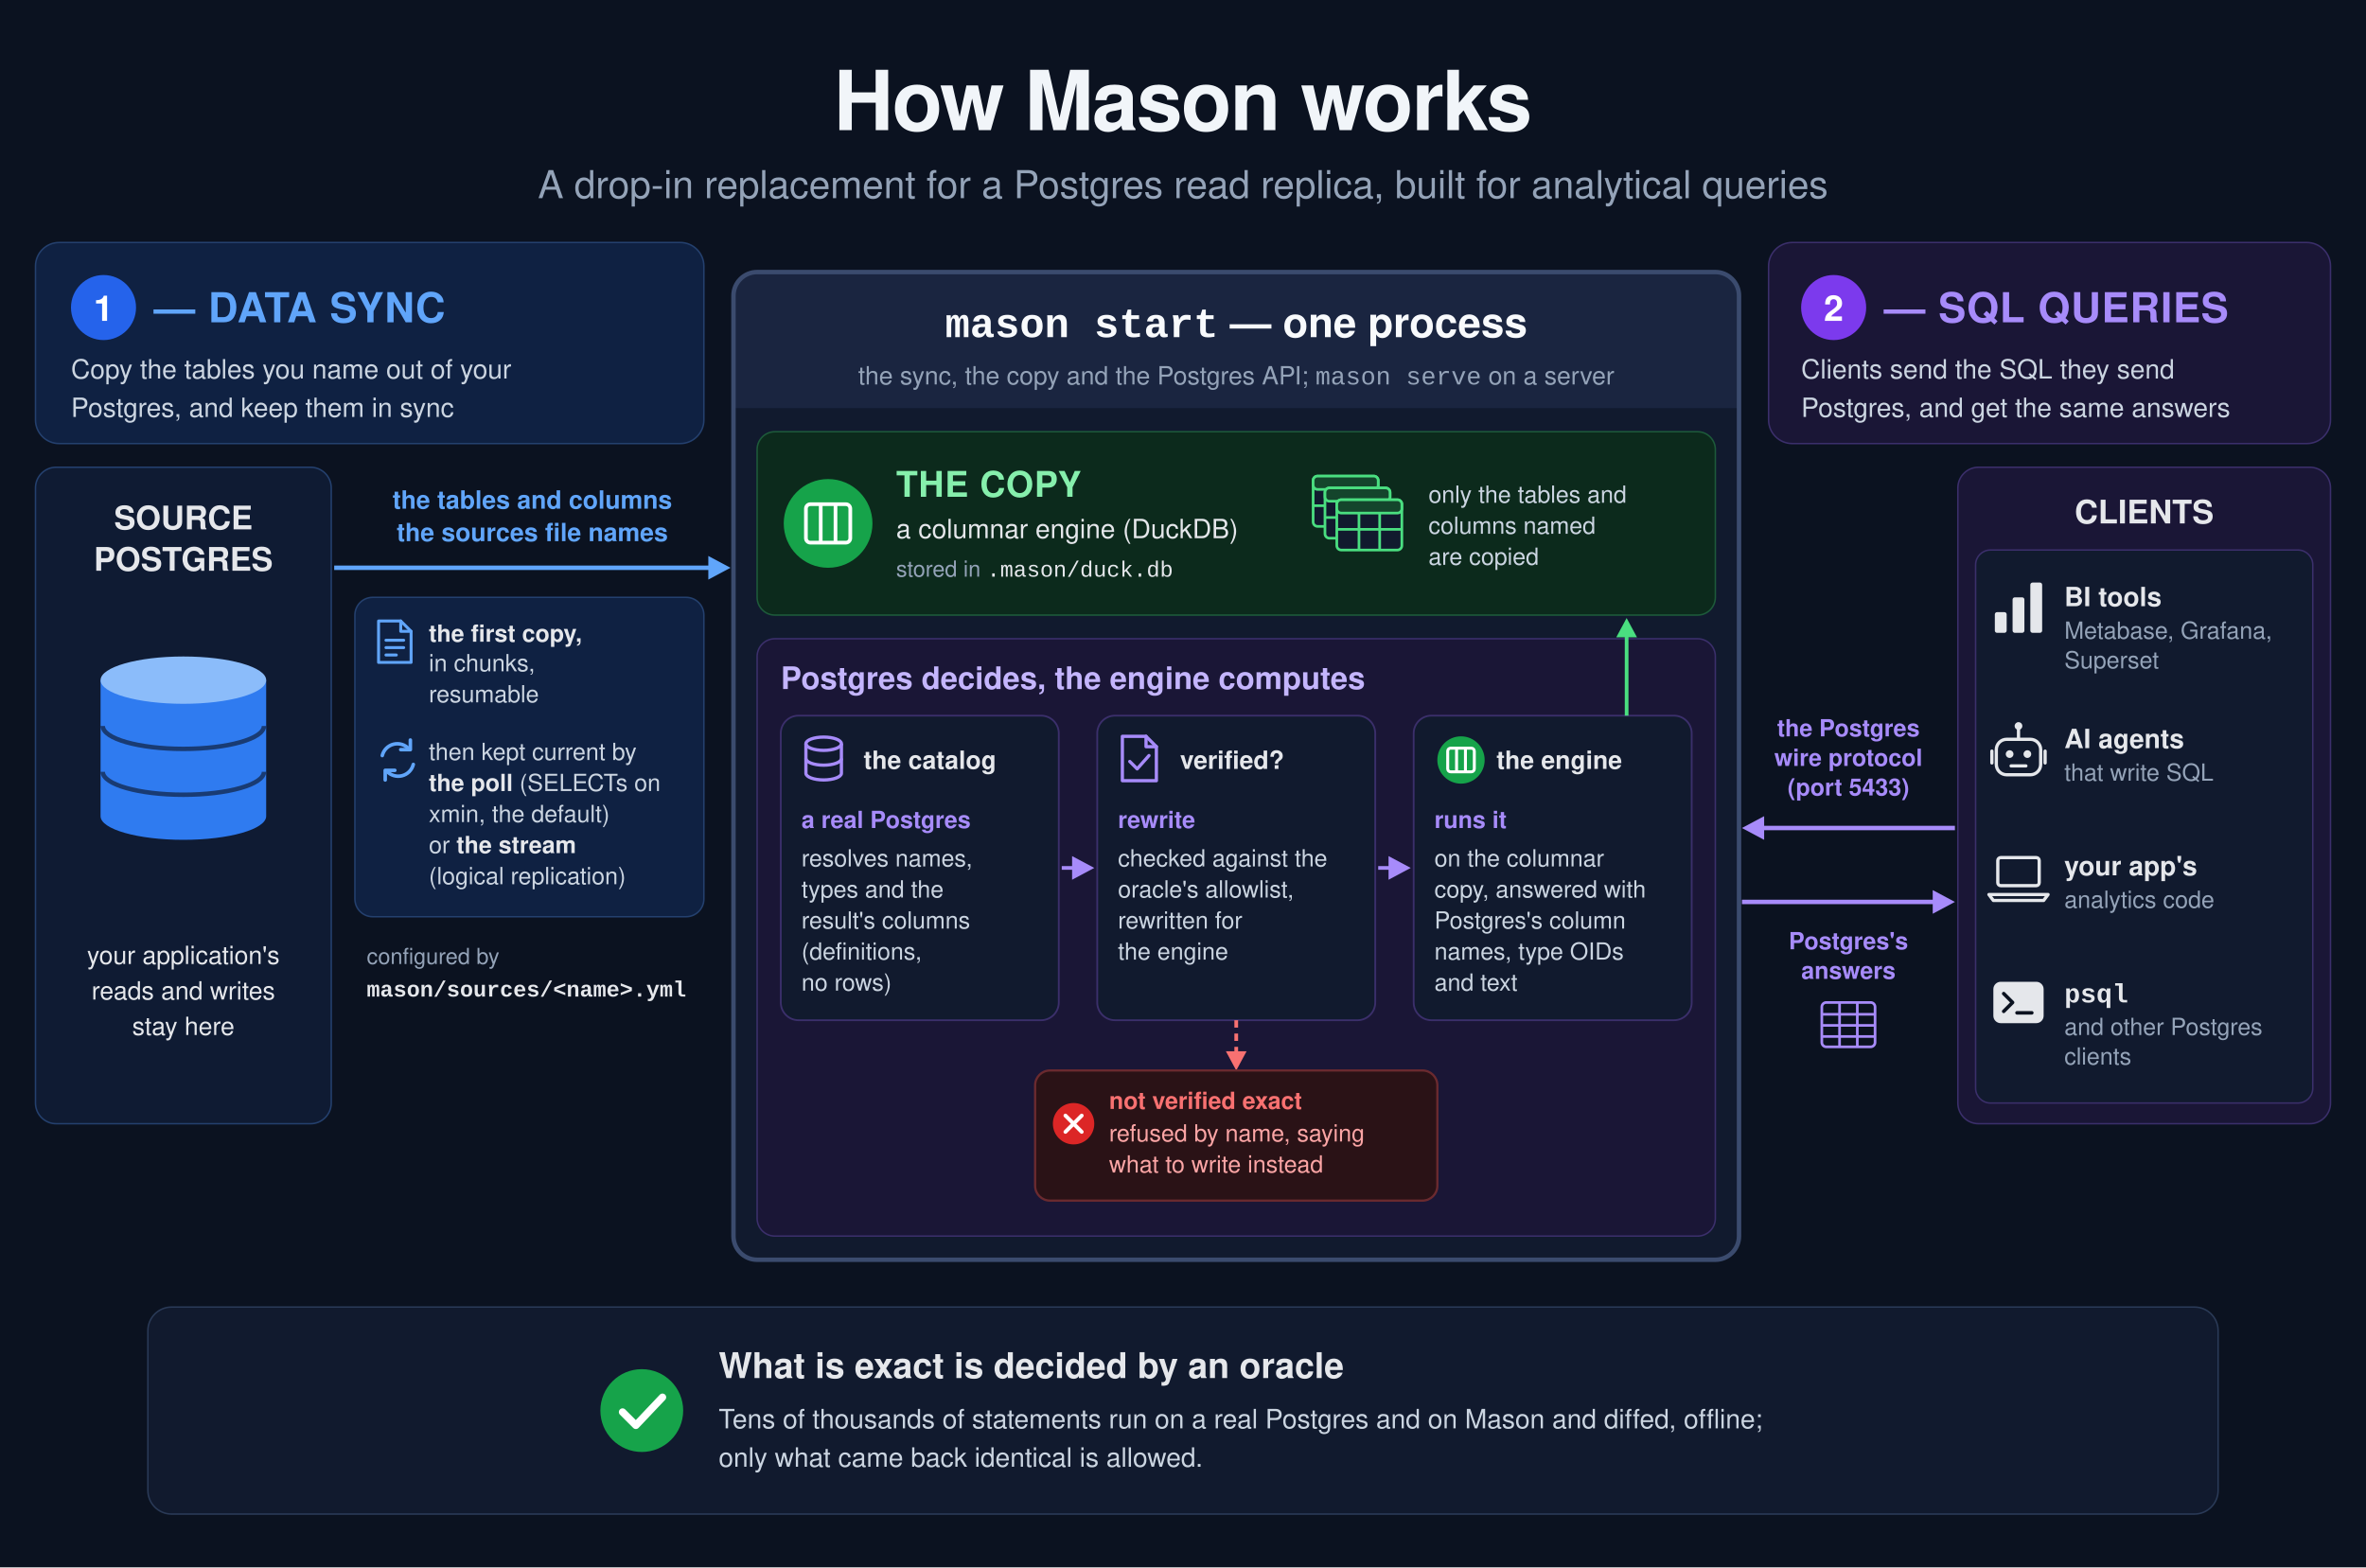
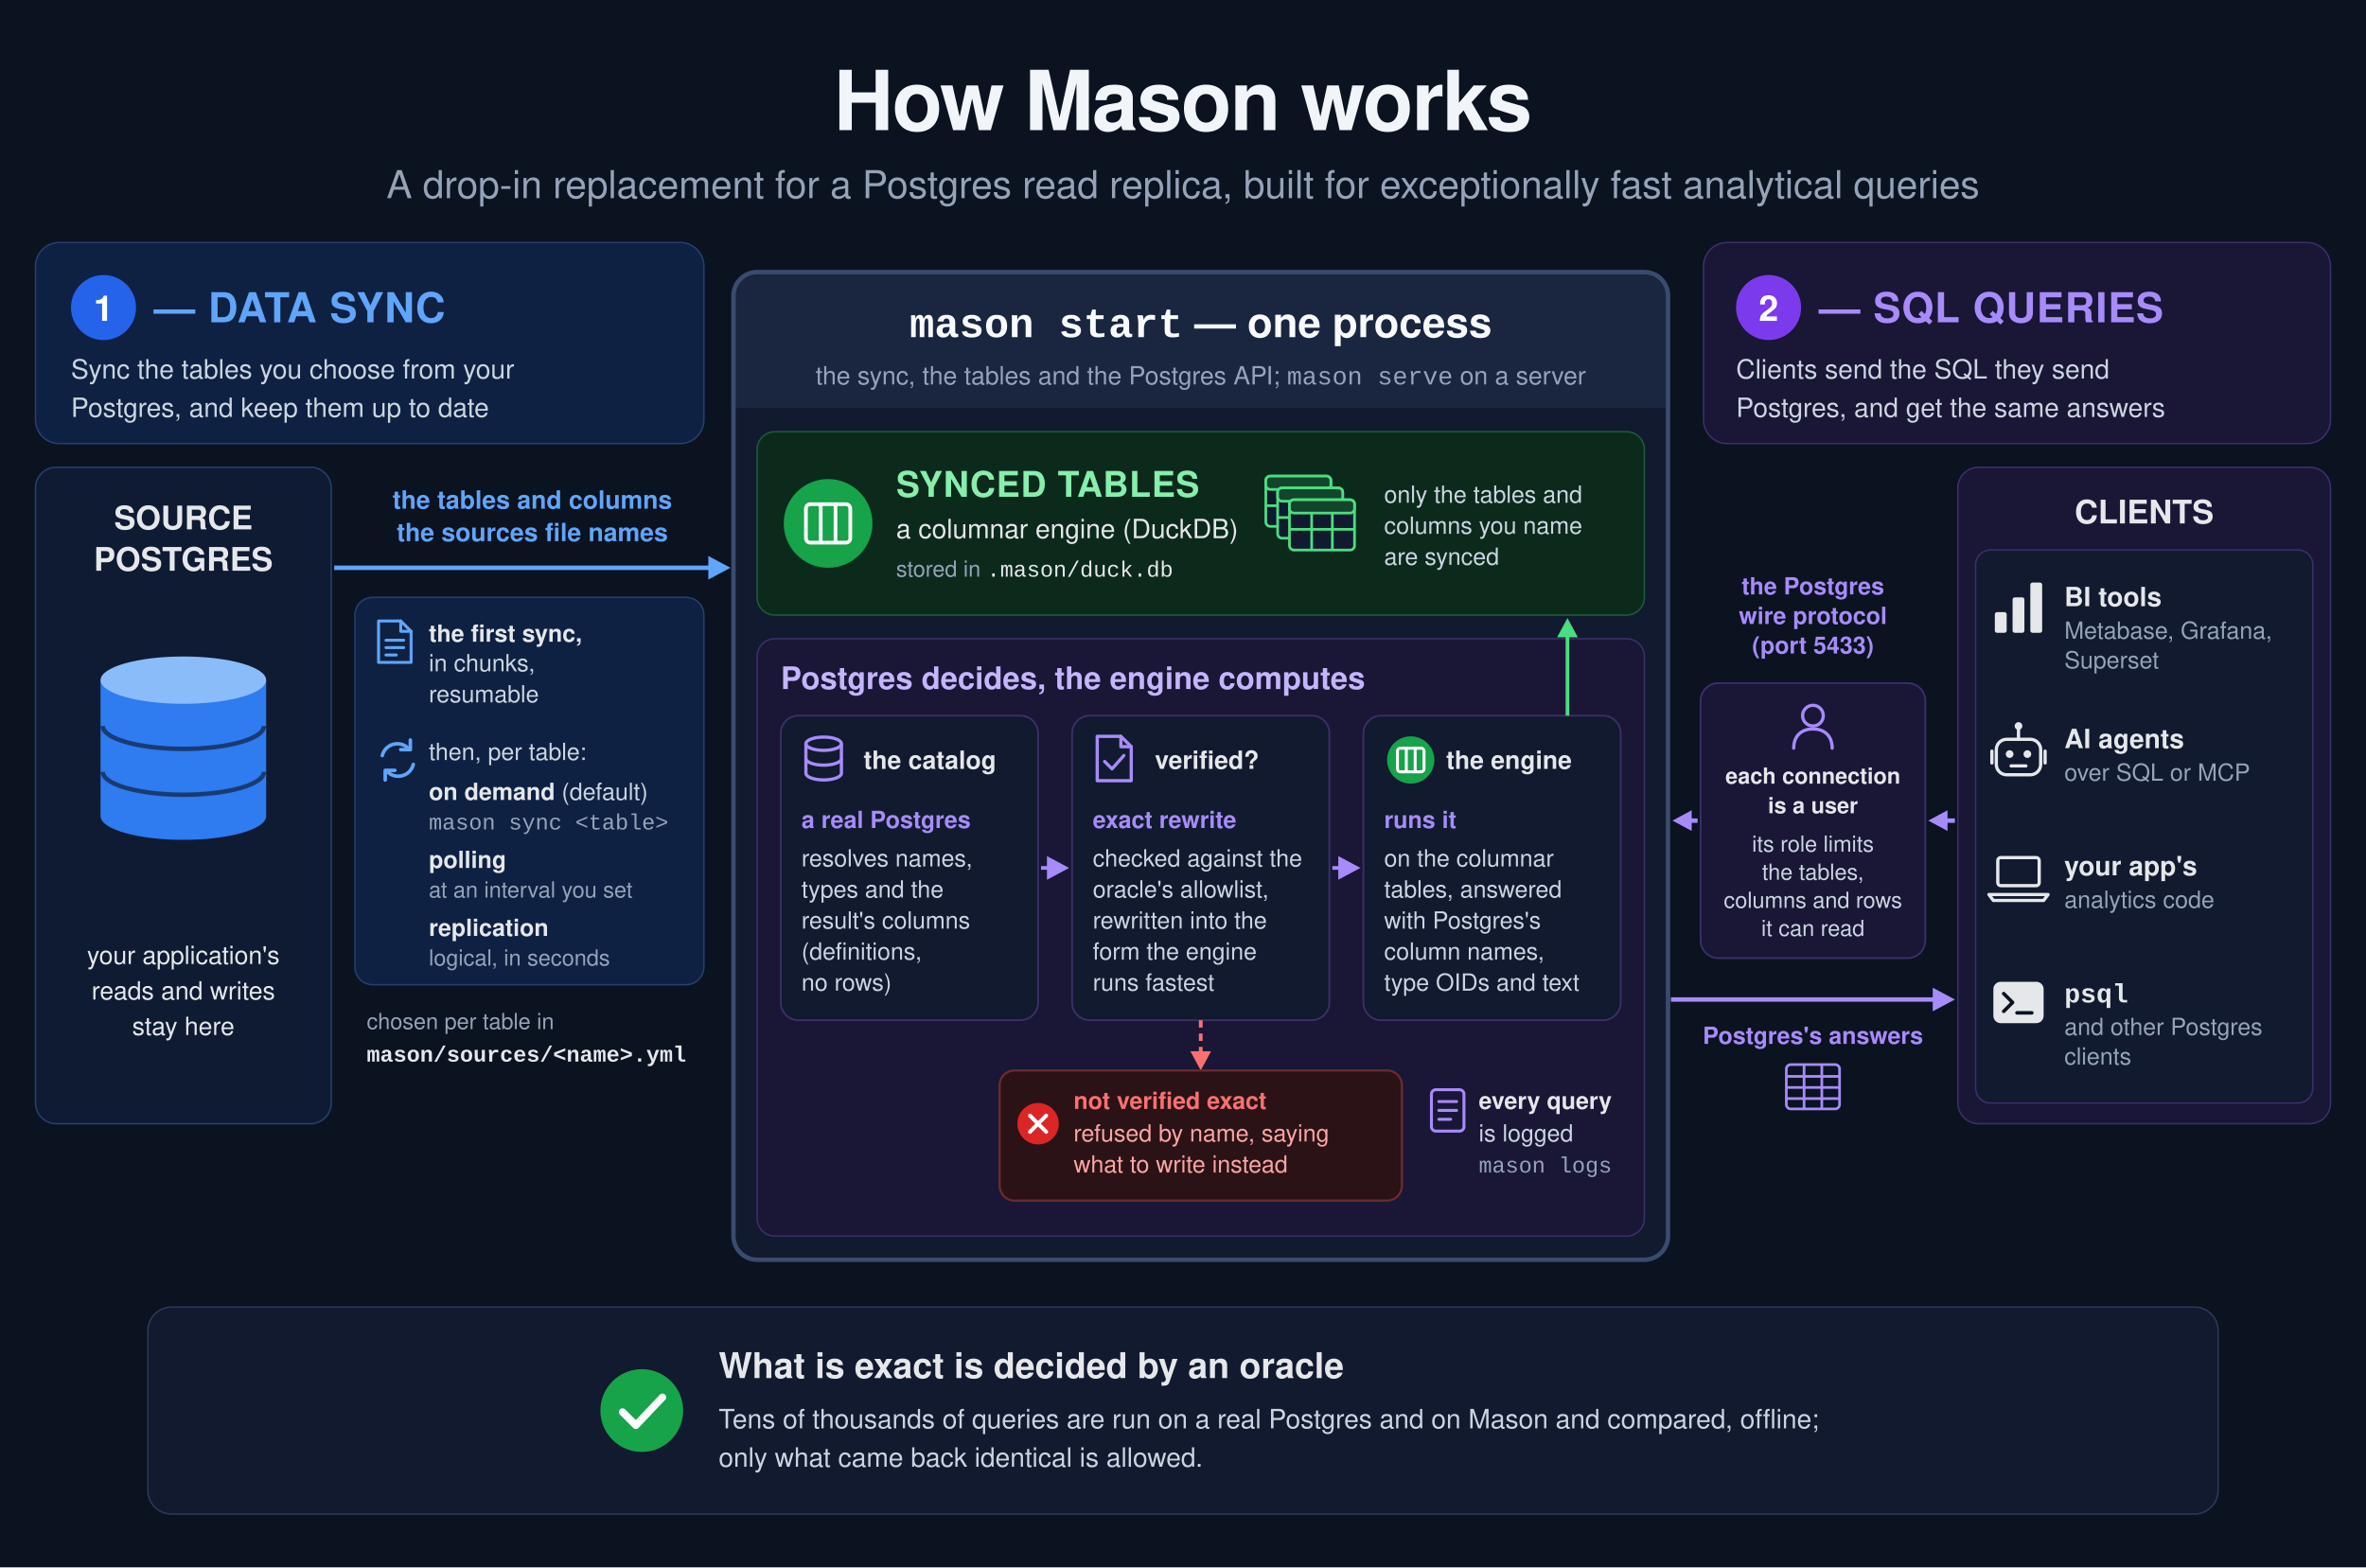
<svg xmlns="http://www.w3.org/2000/svg" version="1.1" width="1600" height="1060" viewBox="0 0 1600 1060" font-family="-apple-system, 'Segoe UI', Helvetica, Arial, sans-serif" role="img" aria-labelledby="title desc">
  <rect x="0" y="0" width="1600" height="1060" rx="0" fill="#0b1220" />
  <text x="800" y="88" font-size="56" fill="#f1f5f9" font-weight="800" text-anchor="middle" letter-spacing="-1">How Mason works</text>
-   <text x="800" y="134" font-size="26" fill="#94a3b8" text-anchor="middle">A drop-in replacement for a Postgres read replica, built for analytical queries</text>
+   <text x="800" y="134" font-size="26" fill="#94a3b8" text-anchor="middle">A drop-in replacement for a Postgres read replica, built for exceptionally fast analytical queries</text>
  <rect x="24" y="164" width="452" height="136" rx="16" fill="#0f2142" stroke="#24406e" stroke-width="1" />
  <circle cx="70" cy="208" r="22" fill="#2563eb" />
  <text x="70" y="217" font-size="24" fill="#ffffff" font-weight="700" text-anchor="middle">1</text>
  <text x="104" y="218" font-size="28" fill="#60a5fa" font-weight="800" letter-spacing="0.5">— DATA SYNC</text>
-   <text x="48" y="256" font-size="18" fill="#cbd5e1">Copy the tables you name out of your</text>
-   <text x="48" y="282" font-size="18" fill="#cbd5e1">Postgres, and keep them in sync</text>
+   <text x="48" y="256" font-size="18" fill="#cbd5e1">Sync the tables you choose from your</text>
+   <text x="48" y="282" font-size="18" fill="#cbd5e1">Postgres, and keep them up to date</text>
  <rect x="24" y="316" width="200" height="444" rx="14" fill="#0f1b33" stroke="#24406e" stroke-width="1" />
  <text x="124" y="358" font-size="22" fill="#e5e7eb" font-weight="800" text-anchor="middle">SOURCE</text>
  <text x="124" y="386" font-size="22" fill="#e5e7eb" font-weight="800" text-anchor="middle">POSTGRES</text>
  <path d="M68,460 V552 A56,16 0 0 0 180,552 V460 Z" fill="#2f7bf0" />
  <path d="M69.5,491 A54.5,15.5 0 0 0 178.5,491" fill="none" stroke="#0b1220" stroke-width="3" stroke-opacity="0.6" />
  <path d="M69.5,522 A54.5,15.5 0 0 0 178.5,522" fill="none" stroke="#0b1220" stroke-width="3" stroke-opacity="0.6" />
  <ellipse cx="124" cy="460" rx="56" ry="16" fill="#8bbcfa" />
  <text x="124" y="652" font-size="17" fill="#e5e7eb" text-anchor="middle">your application's</text>
  <text x="124" y="676" font-size="17" fill="#e5e7eb" text-anchor="middle">reads and writes</text>
  <text x="124" y="700" font-size="17" fill="#e5e7eb" text-anchor="middle">stay here</text>
  <text x="360" y="344" font-size="17" fill="#60a5fa" font-weight="700" text-anchor="middle">the tables and columns</text>
  <text x="360" y="366" font-size="17" fill="#60a5fa" font-weight="700" text-anchor="middle">the sources file names</text>
  <line x1="226" y1="384" x2="482" y2="384" stroke="#60a5fa" stroke-width="3" />
  <path d="M494,384 L479,376 L479,392 Z" fill="#60a5fa" />
-   <rect x="240" y="404" width="236" height="216" rx="12" fill="#0f2142" stroke="#24406e" stroke-width="1" />
+   <rect x="240" y="404" width="236" height="262" rx="12" fill="#0f2142" stroke="#24406e" stroke-width="1" />
  <g transform="translate(256,420)" fill="none" stroke="#60a5fa" stroke-width="2" stroke-linejoin="round" stroke-linecap="round">
    <path d="M0,0 H15 L22,7 V28 H0 Z" />
    <path d="M15,0 V7 H22" />
    <line x1="5" y1="13" x2="17" y2="13" />
    <line x1="5" y1="18" x2="17" y2="18" />
    <line x1="5" y1="23" x2="12" y2="23" />
  </g>
-   <text x="290" y="434" font-size="16" fill="#e5e7eb" font-weight="700">the first copy,</text>
+   <text x="290" y="434" font-size="16" fill="#e5e7eb" font-weight="700">the first sync,</text>
  <text x="290" y="454" font-size="16" fill="#cbd5e1">in chunks,</text>
  <text x="290" y="475" font-size="16" fill="#cbd5e1">resumable</text>
  <g transform="translate(255,500)" fill="none" stroke="#60a5fa" stroke-width="2.4" stroke-linecap="round" stroke-linejoin="round">
    <path d="M3.5,11 A10.5,10.5 0 0 1 21.5,6.5" />
    <path d="M22.5,0.5 V7 H16" />
    <path d="M24.5,17 A10.5,10.5 0 0 1 6.5,21.5" />
    <path d="M5.5,27.5 V21 H12" />
  </g>
-   <text x="290" y="514" font-size="16" fill="#cbd5e1">then kept current by</text>
-   <text x="290" y="535" font-size="16" fill="#cbd5e1">
-     <tspan font-weight="700" fill="#e5e7eb">the poll</tspan> (SELECTs on</text>
-   <text x="290" y="556" font-size="16" fill="#cbd5e1">xmin, the default)</text>
-   <text x="290" y="577" font-size="16" fill="#cbd5e1">or <tspan font-weight="700" fill="#e5e7eb">the stream</tspan>
-   </text>
-   <text x="290" y="598" font-size="16" fill="#cbd5e1">(logical replication)</text>
-   <text x="248" y="652" font-size="15" fill="#94a3b8">configured by</text>
-   <text x="248" y="674" font-size="15" fill="#e5e7eb" font-weight="600" font-family="ui-monospace, SFMono-Regular, Menlo, Consolas, 'Liberation Mono', monospace">mason/sources/&lt;name&gt;.yml</text>
-   <rect x="496" y="184" width="680" height="668" rx="16" fill="#111a2e" />
-   <path d="M496,276 V200 A16,16 0 0 1 512,184 H1160 A16,16 0 0 1 1176,200 V276 Z" fill="#1a2540" />
-   <rect x="496" y="184" width="680" height="668" rx="16" fill="none" stroke="#3b4b6e" stroke-width="3" />
-   <text x="836" y="228" font-size="28" fill="#f8fafc" font-weight="800" text-anchor="middle">
+   <text x="290" y="514" font-size="16" fill="#cbd5e1">then, per table:</text>
+   <text x="290" y="541" font-size="16" fill="#cbd5e1">
+     <tspan font-weight="700" fill="#e5e7eb">on demand</tspan> (default)</text>
+   <text x="290" y="561" font-size="15" fill="#94a3b8" font-family="ui-monospace, SFMono-Regular, Menlo, Consolas, 'Liberation Mono', monospace">mason sync &lt;table&gt;</text>
+   <text x="290" y="587" font-size="16" fill="#e5e7eb" font-weight="700">polling</text>
+   <text x="290" y="607" font-size="15" fill="#94a3b8">at an interval you set</text>
+   <text x="290" y="633" font-size="16" fill="#e5e7eb" font-weight="700">replication</text>
+   <text x="290" y="653" font-size="15" fill="#94a3b8">logical, in seconds</text>
+   <text x="248" y="696" font-size="15" fill="#94a3b8">chosen per table in</text>
+   <text x="248" y="718" font-size="15" fill="#e5e7eb" font-weight="600" font-family="ui-monospace, SFMono-Regular, Menlo, Consolas, 'Liberation Mono', monospace">mason/sources/&lt;name&gt;.yml</text>
+   <rect x="496" y="184" width="632" height="668" rx="16" fill="#111a2e" />
+   <path d="M496,276 V200 A16,16 0 0 1 512,184 H1112 A16,16 0 0 1 1128,200 V276 Z" fill="#1a2540" />
+   <rect x="496" y="184" width="632" height="668" rx="16" fill="none" stroke="#3b4b6e" stroke-width="3" />
+   <text x="812" y="228" font-size="28" fill="#f8fafc" font-weight="800" text-anchor="middle">
    <tspan font-family="ui-monospace, SFMono-Regular, Menlo, Consolas, 'Liberation Mono', monospace" font-weight="700">mason start</tspan> — one process</text>
-   <text x="836" y="260" font-size="17" fill="#94a3b8" text-anchor="middle">the sync, the copy and the Postgres API; <tspan font-family="ui-monospace, SFMono-Regular, Menlo, Consolas, 'Liberation Mono', monospace">mason serve</tspan> on a server</text>
-   <rect x="512" y="292" width="648" height="124" rx="12" fill="#0c2a1c" stroke="#1d5a3a" stroke-width="1" />
+   <text x="812" y="260" font-size="17" fill="#94a3b8" text-anchor="middle">the sync, the tables and the Postgres API; <tspan font-family="ui-monospace, SFMono-Regular, Menlo, Consolas, 'Liberation Mono', monospace">mason serve</tspan> on a server</text>
+   <rect x="512" y="292" width="600" height="124" rx="12" fill="#0c2a1c" stroke="#1d5a3a" stroke-width="1" />
  <circle cx="560" cy="354" r="30" fill="#16a34a" />
  <g fill="none" stroke="#ffffff" stroke-width="2.5" stroke-linejoin="round">
    <rect x="545" y="341" width="30" height="26" rx="3" />
    <line x1="555" y1="341" x2="555" y2="367" />
    <line x1="565" y1="341" x2="565" y2="367" />
  </g>
-   <text x="606" y="336" font-size="24" fill="#86efac" font-weight="800" letter-spacing="0.5">THE COPY</text>
+   <text x="606" y="336" font-size="24" fill="#86efac" font-weight="800" letter-spacing="0.5">SYNCED TABLES</text>
  <text x="606" y="364" font-size="18" fill="#e5e7eb">a columnar engine (DuckDB)</text>
  <text x="606" y="390" font-size="15" fill="#94a3b8">stored in <tspan font-family="ui-monospace, SFMono-Regular, Menlo, Consolas, 'Liberation Mono', monospace" fill="#e5e7eb">.mason/duck.db</tspan>
  </text>
  <g fill="none" stroke="#4ade80" stroke-width="1.8" stroke-linejoin="round">
-     <rect x="888" y="322" width="44" height="34" rx="3" fill="#111a2e" />
-     <rect x="888" y="322" width="44" height="9" rx="3" fill="#14452c" />
-     <line x1="888" y1="342" x2="932" y2="342" />
-     <line x1="903" y1="331" x2="903" y2="356" />
-     <line x1="917" y1="331" x2="917" y2="356" />
+     <rect x="856" y="322" width="44" height="34" rx="3" fill="#111a2e" />
+     <rect x="856" y="322" width="44" height="9" rx="3" fill="#14452c" />
+     <line x1="856" y1="342" x2="900" y2="342" />
+     <line x1="871" y1="331" x2="871" y2="356" />
+     <line x1="885" y1="331" x2="885" y2="356" />
  </g>
  <g fill="none" stroke="#4ade80" stroke-width="1.8" stroke-linejoin="round">
-     <rect x="896" y="330" width="44" height="34" rx="3" fill="#111a2e" />
-     <rect x="896" y="330" width="44" height="9" rx="3" fill="#14452c" />
-     <line x1="896" y1="350" x2="940" y2="350" />
-     <line x1="911" y1="339" x2="911" y2="364" />
-     <line x1="925" y1="339" x2="925" y2="364" />
+     <rect x="864" y="330" width="44" height="34" rx="3" fill="#111a2e" />
+     <rect x="864" y="330" width="44" height="9" rx="3" fill="#14452c" />
+     <line x1="864" y1="350" x2="908" y2="350" />
+     <line x1="879" y1="339" x2="879" y2="364" />
+     <line x1="893" y1="339" x2="893" y2="364" />
  </g>
  <g fill="none" stroke="#4ade80" stroke-width="1.8" stroke-linejoin="round">
-     <rect x="904" y="338" width="44" height="34" rx="3" fill="#111a2e" />
-     <rect x="904" y="338" width="44" height="9" rx="3" fill="#14452c" />
-     <line x1="904" y1="358" x2="948" y2="358" />
-     <line x1="919" y1="347" x2="919" y2="372" />
-     <line x1="933" y1="347" x2="933" y2="372" />
-   </g>
-   <text x="966" y="340" font-size="16" fill="#cbd5e1">only the tables and</text>
-   <text x="966" y="361" font-size="16" fill="#cbd5e1">columns named</text>
-   <text x="966" y="382" font-size="16" fill="#cbd5e1">are copied</text>
-   <rect x="512" y="432" width="648" height="404" rx="12" fill="#1a1636" stroke="#3b2f6b" stroke-width="1" />
+     <rect x="872" y="338" width="44" height="34" rx="3" fill="#111a2e" />
+     <rect x="872" y="338" width="44" height="9" rx="3" fill="#14452c" />
+     <line x1="872" y1="358" x2="916" y2="358" />
+     <line x1="887" y1="347" x2="887" y2="372" />
+     <line x1="901" y1="347" x2="901" y2="372" />
+   </g>
+   <text x="936" y="340" font-size="16" fill="#cbd5e1">only the tables and</text>
+   <text x="936" y="361" font-size="16" fill="#cbd5e1">columns you name</text>
+   <text x="936" y="382" font-size="16" fill="#cbd5e1">are synced</text>
+   <rect x="512" y="432" width="600" height="404" rx="12" fill="#1a1636" stroke="#3b2f6b" stroke-width="1" />
  <text x="528" y="466" font-size="21" fill="#c4b5fd" font-weight="800">Postgres decides, the engine computes</text>
-   <rect x="528" y="484" width="188" height="206" rx="12" fill="#111a2e" stroke="#3b2f6b" stroke-width="1.2" />
-   <rect x="742" y="484" width="188" height="206" rx="12" fill="#111a2e" stroke="#3b2f6b" stroke-width="1.2" />
-   <rect x="956" y="484" width="188" height="206" rx="12" fill="#111a2e" stroke="#3b2f6b" stroke-width="1.2" />
+   <rect x="528" y="484" width="174" height="206" rx="12" fill="#111a2e" stroke="#3b2f6b" stroke-width="1.2" />
+   <rect x="725" y="484" width="174" height="206" rx="12" fill="#111a2e" stroke="#3b2f6b" stroke-width="1.2" />
+   <rect x="922" y="484" width="174" height="206" rx="12" fill="#111a2e" stroke="#3b2f6b" stroke-width="1.2" />
  <g transform="translate(544,498)" fill="none" stroke="#a78bfa" stroke-width="2.2">
    <ellipse cx="13" cy="5" rx="12" ry="4.5" />
    <path d="M1,5 V25 A12,4.5 0 0 0 25,25 V5" />
    <path d="M1,15 A12,4.5 0 0 0 25,15" />
  </g>
  <text x="584" y="520" font-size="17" fill="#e5e7eb" font-weight="800">the catalog</text>
  <text x="542" y="560" font-size="16" fill="#a78bfa" font-weight="700">a real Postgres</text>
  <text x="542" y="586" font-size="16" fill="#cbd5e1">resolves names,</text>
  <text x="542" y="607" font-size="16" fill="#cbd5e1">types and the</text>
  <text x="542" y="628" font-size="16" fill="#cbd5e1">result's columns</text>
  <text x="542" y="649" font-size="16" fill="#cbd5e1">(definitions,</text>
  <text x="542" y="670" font-size="16" fill="#cbd5e1">no rows)</text>
-   <g transform="translate(759,498)" fill="none" stroke="#a78bfa" stroke-width="2.2" stroke-linejoin="round" stroke-linecap="round">
+   <g transform="translate(742,498)" fill="none" stroke="#a78bfa" stroke-width="2.2" stroke-linejoin="round" stroke-linecap="round">
    <path d="M0,0 H16 L23,7 V30 H0 Z" />
    <path d="M16,0 V7 H23" />
    <path d="M5,17 L10,22 L18,13" />
  </g>
-   <text x="798" y="520" font-size="17" fill="#e5e7eb" font-weight="800">verified?</text>
-   <text x="756" y="560" font-size="16" fill="#a78bfa" font-weight="700">rewrite</text>
-   <text x="756" y="586" font-size="16" fill="#cbd5e1">checked against the</text>
-   <text x="756" y="607" font-size="16" fill="#cbd5e1">oracle's allowlist,</text>
-   <text x="756" y="628" font-size="16" fill="#cbd5e1">rewritten for</text>
-   <text x="756" y="649" font-size="16" fill="#cbd5e1">the engine</text>
-   <circle cx="988" cy="514" r="16" fill="#16a34a" />
+   <text x="781" y="520" font-size="17" fill="#e5e7eb" font-weight="800">verified?</text>
+   <text x="739" y="560" font-size="16" fill="#a78bfa" font-weight="700">exact rewrite</text>
+   <text x="739" y="586" font-size="16" fill="#cbd5e1">checked against the</text>
+   <text x="739" y="607" font-size="16" fill="#cbd5e1">oracle's allowlist,</text>
+   <text x="739" y="628" font-size="16" fill="#cbd5e1">rewritten into the</text>
+   <text x="739" y="649" font-size="16" fill="#cbd5e1">form the engine</text>
+   <text x="739" y="670" font-size="16" fill="#cbd5e1">runs fastest</text>
+   <circle cx="954" cy="514" r="16" fill="#16a34a" />
  <g fill="none" stroke="#ffffff" stroke-width="2" stroke-linejoin="round">
-     <rect x="979" y="506" width="18" height="16" rx="2" />
-     <line x1="985" y1="506" x2="985" y2="522" />
-     <line x1="991" y1="506" x2="991" y2="522" />
-   </g>
-   <text x="1012" y="520" font-size="17" fill="#e5e7eb" font-weight="800">the engine</text>
-   <text x="970" y="560" font-size="16" fill="#a78bfa" font-weight="700">runs it</text>
-   <text x="970" y="586" font-size="16" fill="#cbd5e1">on the columnar</text>
-   <text x="970" y="607" font-size="16" fill="#cbd5e1">copy, answered with</text>
-   <text x="970" y="628" font-size="16" fill="#cbd5e1">Postgres's column</text>
-   <text x="970" y="649" font-size="16" fill="#cbd5e1">names, type OIDs</text>
-   <text x="970" y="670" font-size="16" fill="#cbd5e1">and text</text>
-   <line x1="718" y1="587" x2="728" y2="587" stroke="#a78bfa" stroke-width="2.5" />
-   <path d="M740,587 L725,579 L725,595 Z" fill="#a78bfa" />
-   <line x1="932" y1="587" x2="942" y2="587" stroke="#a78bfa" stroke-width="2.5" />
-   <path d="M954,587 L939,579 L939,595 Z" fill="#a78bfa" />
-   <line x1="1100" y1="484" x2="1100" y2="428" stroke="#4ade80" stroke-width="2.5" />
-   <path d="M1100,418 L1093,431 L1107,431 Z" fill="#4ade80" />
-   <line x1="836" y1="690" x2="836" y2="714" stroke="#f87171" stroke-width="2.5" stroke-dasharray="5 4" />
-   <path d="M836,724 L829,711 L843,711 Z" fill="#f87171" />
-   <rect x="700" y="724" width="272" height="88" rx="10" fill="#2a1216" stroke="#6b2a2f" stroke-width="1.5" />
-   <circle cx="726" cy="760" r="14" fill="#dc2626" />
-   <path d="M720.5,754.5 L731.5,765.5 M731.5,754.5 L720.5,765.5" stroke="#ffffff" stroke-width="2.6" stroke-linecap="round" />
-   <text x="750" y="750" font-size="16" fill="#f87171" font-weight="800">not verified exact</text>
-   <text x="750" y="772" font-size="16" fill="#fca5a5">refused by name, saying</text>
-   <text x="750" y="793" font-size="16" fill="#fca5a5">what to write instead</text>
-   <rect x="1196" y="164" width="380" height="136" rx="16" fill="#1a1636" stroke="#3b2f6b" stroke-width="1" />
-   <circle cx="1240" cy="208" r="22" fill="#7c3aed" />
-   <text x="1240" y="217" font-size="24" fill="#ffffff" font-weight="700" text-anchor="middle">2</text>
-   <text x="1274" y="218" font-size="28" fill="#a78bfa" font-weight="800" letter-spacing="0.5">— SQL QUERIES</text>
-   <text x="1218" y="256" font-size="18" fill="#cbd5e1">Clients send the SQL they send</text>
-   <text x="1218" y="282" font-size="18" fill="#cbd5e1">Postgres, and get the same answers</text>
-   <text x="1250" y="498" font-size="16" fill="#a78bfa" font-weight="700" text-anchor="middle">the Postgres</text>
-   <text x="1250" y="518" font-size="16" fill="#a78bfa" font-weight="700" text-anchor="middle">wire protocol</text>
-   <text x="1250" y="538" font-size="16" fill="#a78bfa" font-weight="700" text-anchor="middle">(port 5433)</text>
-   <line x1="1322" y1="560" x2="1190" y2="560" stroke="#a78bfa" stroke-width="3" />
-   <path d="M1178,560 L1193,552 L1193,568 Z" fill="#a78bfa" />
-   <line x1="1178" y1="610" x2="1310" y2="610" stroke="#a78bfa" stroke-width="3" />
-   <path d="M1322,610 L1307,602 L1307,618 Z" fill="#a78bfa" />
-   <text x="1250" y="642" font-size="16" fill="#a78bfa" font-weight="700" text-anchor="middle">Postgres's</text>
-   <text x="1250" y="662" font-size="16" fill="#a78bfa" font-weight="700" text-anchor="middle">answers</text>
-   <g transform="translate(1232,678)" fill="none" stroke="#a78bfa" stroke-width="1.8" stroke-linejoin="round">
+     <rect x="945" y="506" width="18" height="16" rx="2" />
+     <line x1="951" y1="506" x2="951" y2="522" />
+     <line x1="957" y1="506" x2="957" y2="522" />
+   </g>
+   <text x="978" y="520" font-size="17" fill="#e5e7eb" font-weight="800">the engine</text>
+   <text x="936" y="560" font-size="16" fill="#a78bfa" font-weight="700">runs it</text>
+   <text x="936" y="586" font-size="16" fill="#cbd5e1">on the columnar</text>
+   <text x="936" y="607" font-size="16" fill="#cbd5e1">tables, answered</text>
+   <text x="936" y="628" font-size="16" fill="#cbd5e1">with Postgres's</text>
+   <text x="936" y="649" font-size="16" fill="#cbd5e1">column names,</text>
+   <text x="936" y="670" font-size="16" fill="#cbd5e1">type OIDs and text</text>
+   <line x1="704" y1="587" x2="712" y2="587" stroke="#a78bfa" stroke-width="2.5" />
+   <path d="M723,587 L708,579 L708,595 Z" fill="#a78bfa" />
+   <line x1="901" y1="587" x2="909" y2="587" stroke="#a78bfa" stroke-width="2.5" />
+   <path d="M920,587 L905,579 L905,595 Z" fill="#a78bfa" />
+   <line x1="1060" y1="484" x2="1060" y2="428" stroke="#4ade80" stroke-width="2.5" />
+   <path d="M1060,418 L1053,431 L1067,431 Z" fill="#4ade80" />
+   <line x1="812" y1="690" x2="812" y2="714" stroke="#f87171" stroke-width="2.5" stroke-dasharray="5 4" />
+   <path d="M812,724 L805,711 L819,711 Z" fill="#f87171" />
+   <rect x="676" y="724" width="272" height="88" rx="10" fill="#2a1216" stroke="#6b2a2f" stroke-width="1.5" />
+   <circle cx="702" cy="760" r="14" fill="#dc2626" />
+   <path d="M696.5,754.5 L707.5,765.5 M707.5,754.5 L696.5,765.5" stroke="#ffffff" stroke-width="2.6" stroke-linecap="round" />
+   <text x="726" y="750" font-size="16" fill="#f87171" font-weight="800">not verified exact</text>
+   <text x="726" y="772" font-size="16" fill="#fca5a5">refused by name, saying</text>
+   <text x="726" y="793" font-size="16" fill="#fca5a5">what to write instead</text>
+   <g transform="translate(968,737)" fill="none" stroke="#a78bfa" stroke-width="2" stroke-linejoin="round" stroke-linecap="round">
+     <rect x="0" y="0" width="22" height="28" rx="3" />
+     <line x1="5" y1="8" x2="17" y2="8" />
+     <line x1="5" y1="14" x2="17" y2="14" />
+     <line x1="5" y1="20" x2="13" y2="20" />
+   </g>
+   <text x="1000" y="750" font-size="16" fill="#e5e7eb" font-weight="800">every query</text>
+   <text x="1000" y="772" font-size="16" fill="#cbd5e1">is logged</text>
+   <text x="1000" y="793" font-size="15" fill="#94a3b8" font-family="ui-monospace, SFMono-Regular, Menlo, Consolas, 'Liberation Mono', monospace">mason logs</text>
+   <rect x="1152" y="164" width="424" height="136" rx="16" fill="#1a1636" stroke="#3b2f6b" stroke-width="1" />
+   <circle cx="1196" cy="208" r="22" fill="#7c3aed" />
+   <text x="1196" y="217" font-size="24" fill="#ffffff" font-weight="700" text-anchor="middle">2</text>
+   <text x="1230" y="218" font-size="28" fill="#a78bfa" font-weight="800" letter-spacing="0.5">— SQL QUERIES</text>
+   <text x="1174" y="256" font-size="18" fill="#cbd5e1">Clients send the SQL they send</text>
+   <text x="1174" y="282" font-size="18" fill="#cbd5e1">Postgres, and get the same answers</text>
+   <text x="1226" y="402" font-size="16" fill="#a78bfa" font-weight="700" text-anchor="middle">the Postgres</text>
+   <text x="1226" y="422" font-size="16" fill="#a78bfa" font-weight="700" text-anchor="middle">wire protocol</text>
+   <text x="1226" y="442" font-size="16" fill="#a78bfa" font-weight="700" text-anchor="middle">(port 5433)</text>
+   <rect x="1150" y="462" width="152" height="186" rx="12" fill="#1a1636" stroke="#3b2f6b" stroke-width="1.2" />
+   <g transform="translate(1213,476)" fill="none" stroke="#a78bfa" stroke-width="2.2" stroke-linecap="round" stroke-linejoin="round">
+     <circle cx="13" cy="8" r="7" />
+     <path d="M0,30 C0,21 6,17 13,17 C20,17 26,21 26,30" />
+   </g>
+   <text x="1226" y="530" font-size="15" fill="#e5e7eb" font-weight="800" text-anchor="middle">each connection</text>
+   <text x="1226" y="550" font-size="15" fill="#e5e7eb" font-weight="800" text-anchor="middle">is a user</text>
+   <text x="1226" y="576" font-size="15" fill="#cbd5e1" text-anchor="middle">its role limits</text>
+   <text x="1226" y="595" font-size="15" fill="#cbd5e1" text-anchor="middle">the tables,</text>
+   <text x="1226" y="614" font-size="15" fill="#cbd5e1" text-anchor="middle">columns and rows</text>
+   <text x="1226" y="633" font-size="15" fill="#cbd5e1" text-anchor="middle">it can read</text>
+   <line x1="1322" y1="555" x2="1314" y2="555" stroke="#a78bfa" stroke-width="3" />
+   <path d="M1304,555 L1317,548 L1317,562 Z" fill="#a78bfa" />
+   <line x1="1148" y1="555" x2="1142" y2="555" stroke="#a78bfa" stroke-width="3" />
+   <path d="M1131,555 L1144,548 L1144,562 Z" fill="#a78bfa" />
+   <line x1="1130" y1="676" x2="1310" y2="676" stroke="#a78bfa" stroke-width="3" />
+   <path d="M1322,676 L1307,668 L1307,684 Z" fill="#a78bfa" />
+   <text x="1226" y="706" font-size="16" fill="#a78bfa" font-weight="700" text-anchor="middle">Postgres's answers</text>
+   <g transform="translate(1208,720)" fill="none" stroke="#a78bfa" stroke-width="1.8" stroke-linejoin="round">
    <rect x="0" y="0" width="36" height="30" rx="3" />
    <line x1="0" y1="8" x2="36" y2="8" />
    <line x1="0" y1="15.5" x2="36" y2="15.5" />
    <line x1="0" y1="23" x2="36" y2="23" />
    <line x1="12" y1="0" x2="12" y2="30" />
    <line x1="24" y1="0" x2="24" y2="30" />
  </g>
  <rect x="1324" y="316" width="252" height="444" rx="14" fill="#1a1636" stroke="#3b2f6b" stroke-width="1" />
  <text x="1450" y="354" font-size="22" fill="#e5e7eb" font-weight="800" text-anchor="middle">CLIENTS</text>
  <rect x="1336" y="372" width="228" height="374" rx="10" fill="#111a2e" stroke="#3b2f6b" stroke-width="1" />
  <g fill="#e5e7eb">
    <rect x="1349" y="414" width="8" height="14" rx="1.5" />
    <rect x="1361" y="404" width="8" height="24" rx="1.5" />
    <rect x="1373" y="394" width="8" height="34" rx="1.5" />
  </g>
  <text x="1396" y="410" font-size="18" fill="#e5e7eb" font-weight="700">BI tools</text>
  <text x="1396" y="432" font-size="16" fill="#94a3b8">Metabase, Grafana,</text>
  <text x="1396" y="452" font-size="16" fill="#94a3b8">Superset</text>
  <g fill="none" stroke="#e5e7eb" stroke-width="2.2" stroke-linecap="round" stroke-linejoin="round">
    <rect x="1350" y="500" width="30" height="24" rx="7" />
    <line x1="1365" y1="500" x2="1365" y2="493" />
    <line x1="1347" y1="508" x2="1347" y2="516" />
    <line x1="1383" y1="508" x2="1383" y2="516" />
    <line x1="1360" y1="518" x2="1370" y2="518" />
  </g>
  <g fill="#e5e7eb">
    <circle cx="1365" cy="491" r="2.6" />
    <circle cx="1359" cy="510" r="2.6" />
    <circle cx="1371" cy="510" r="2.6" />
  </g>
  <text x="1396" y="506" font-size="18" fill="#e5e7eb" font-weight="700">AI agents</text>
-   <text x="1396" y="528" font-size="16" fill="#94a3b8">that write SQL</text>
+   <text x="1396" y="528" font-size="16" fill="#94a3b8">over SQL or MCP</text>
  <g fill="none" stroke="#e5e7eb" stroke-width="2.2" stroke-linejoin="round" stroke-linecap="round">
    <rect x="1351" y="580" width="28" height="19" rx="2" />
    <path d="M1345,605 H1385 L1382,609 H1348 Z" />
  </g>
  <text x="1396" y="592" font-size="18" fill="#e5e7eb" font-weight="700">your app's</text>
  <text x="1396" y="614" font-size="16" fill="#94a3b8">analytics code</text>
  <rect x="1348" y="664" width="34" height="28" rx="5" fill="#e5e7eb" />
  <path d="M1355,672 L1361,678 L1355,684" fill="none" stroke="#0b1220" stroke-width="2.4" stroke-linecap="round" stroke-linejoin="round" />
  <line x1="1364" y1="685" x2="1374" y2="685" stroke="#0b1220" stroke-width="2.4" stroke-linecap="round" />
  <text x="1396" y="678" font-size="18" fill="#e5e7eb" font-weight="700" font-family="ui-monospace, SFMono-Regular, Menlo, Consolas, 'Liberation Mono', monospace">psql</text>
  <text x="1396" y="700" font-size="16" fill="#94a3b8">and other Postgres</text>
  <text x="1396" y="720" font-size="16" fill="#94a3b8">clients</text>
  <rect x="100" y="884" width="1400" height="140" rx="16" fill="#111a2e" stroke="#2a3a57" stroke-width="1" />
  <circle cx="434" cy="954" r="28" fill="#16a34a" />
  <path d="M421,955 L430,964 L448,945" fill="none" stroke="#ffffff" stroke-width="5" stroke-linecap="round" stroke-linejoin="round" />
  <text x="486" y="932" font-size="24" fill="#e5e7eb" font-weight="800">What is exact is decided by an oracle</text>
-   <text x="486" y="966" font-size="18" fill="#cbd5e1">Tens of thousands of statements run on a real Postgres and on Mason and diffed, offline;</text>
+   <text x="486" y="966" font-size="18" fill="#cbd5e1">Tens of thousands of queries are run on a real Postgres and on Mason and compared, offline;</text>
  <text x="486" y="992" font-size="18" fill="#cbd5e1">only what came back identical is allowed.</text>
</svg>
